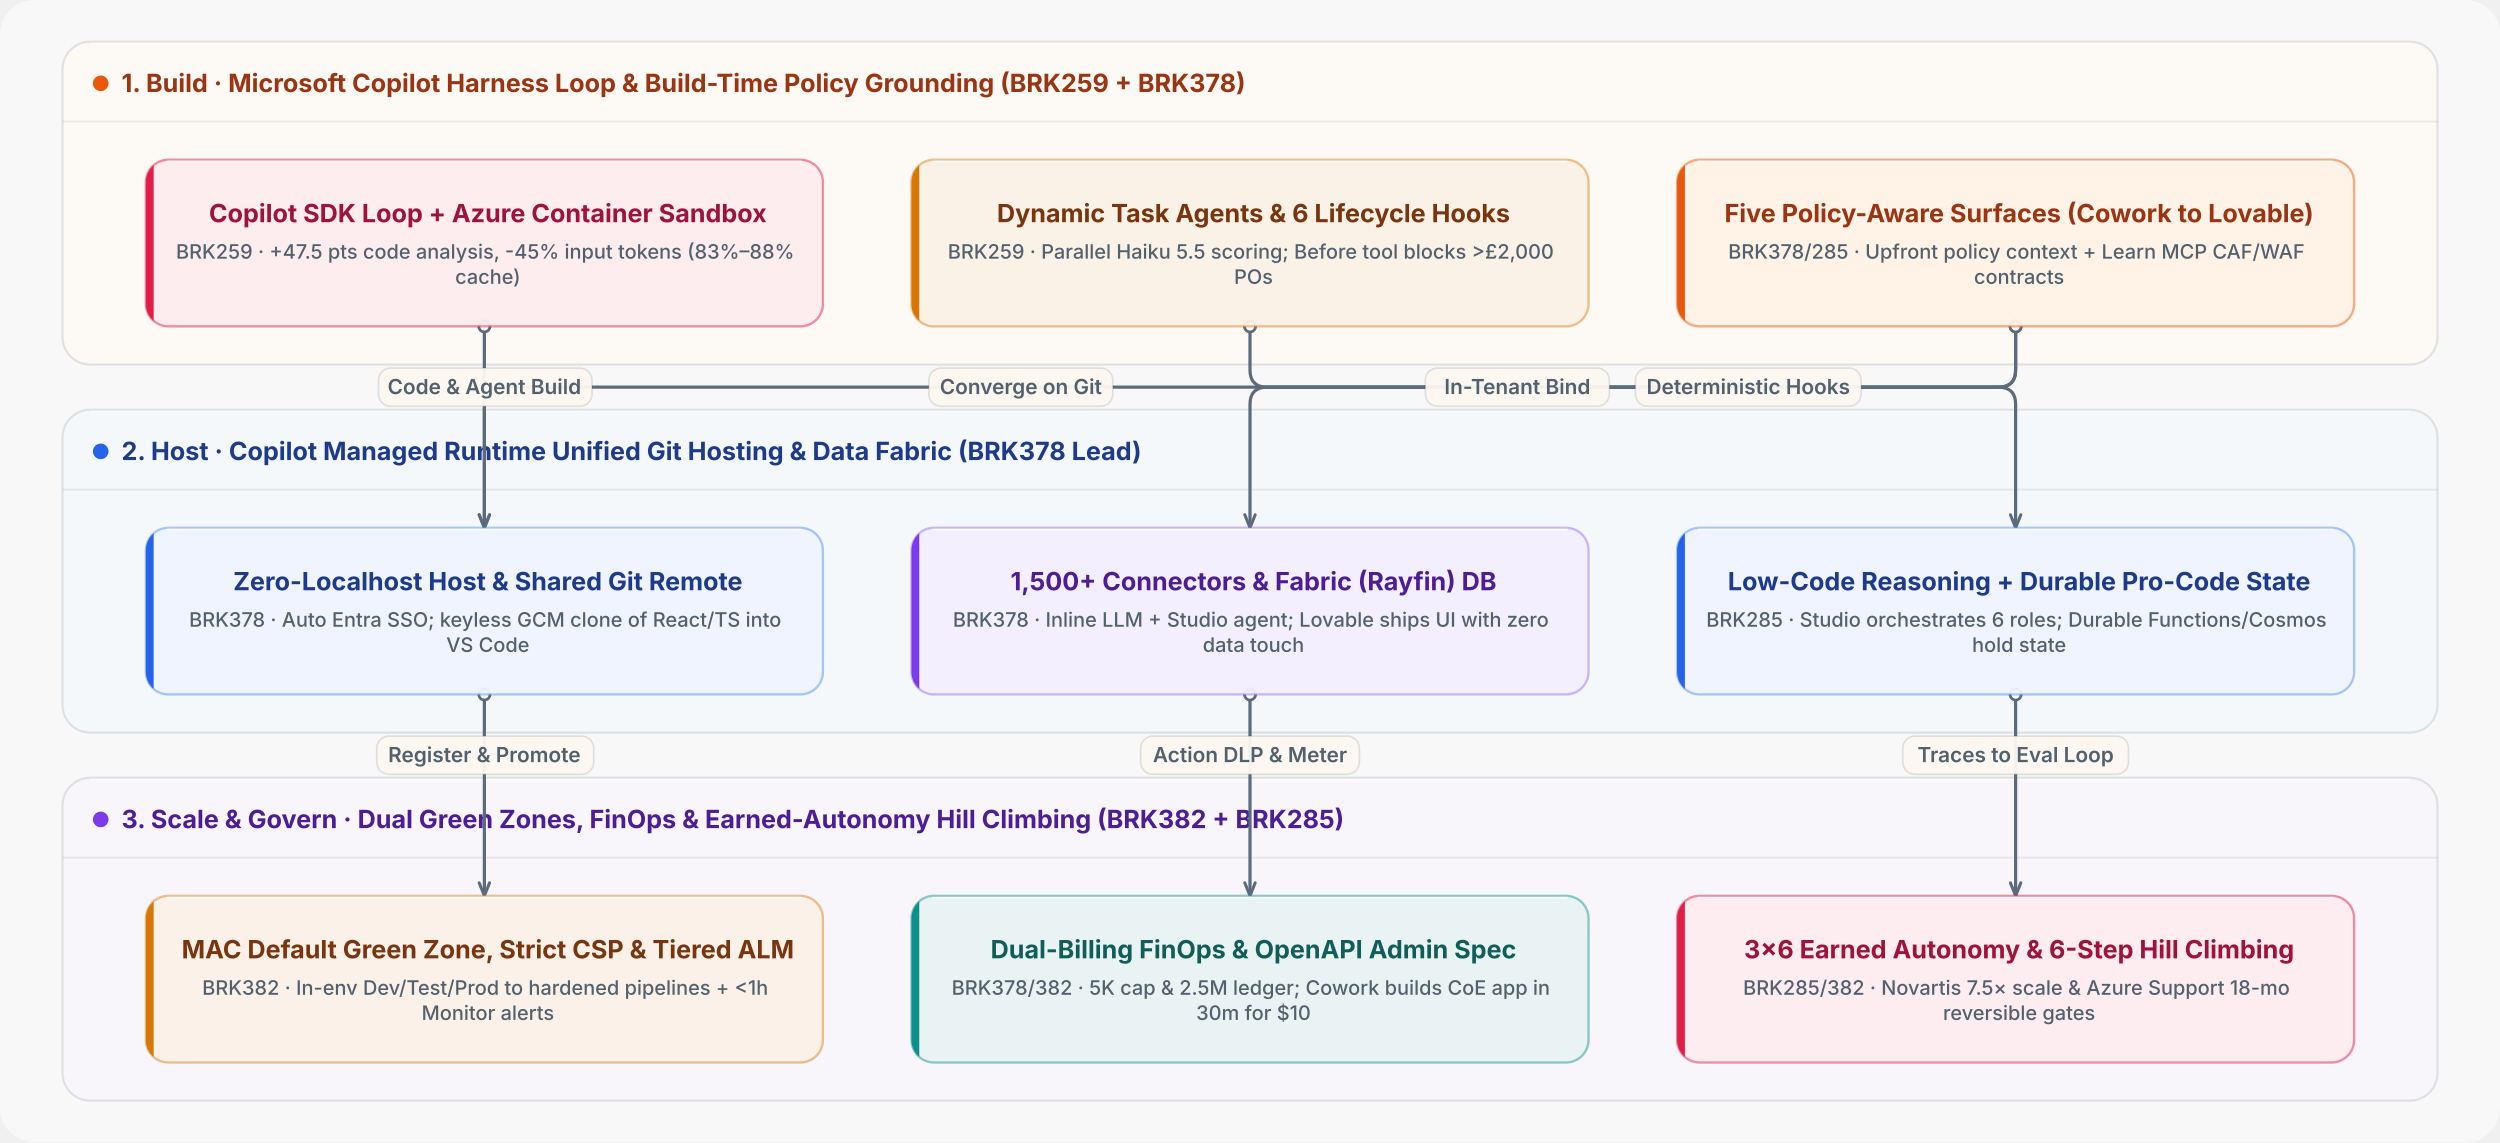
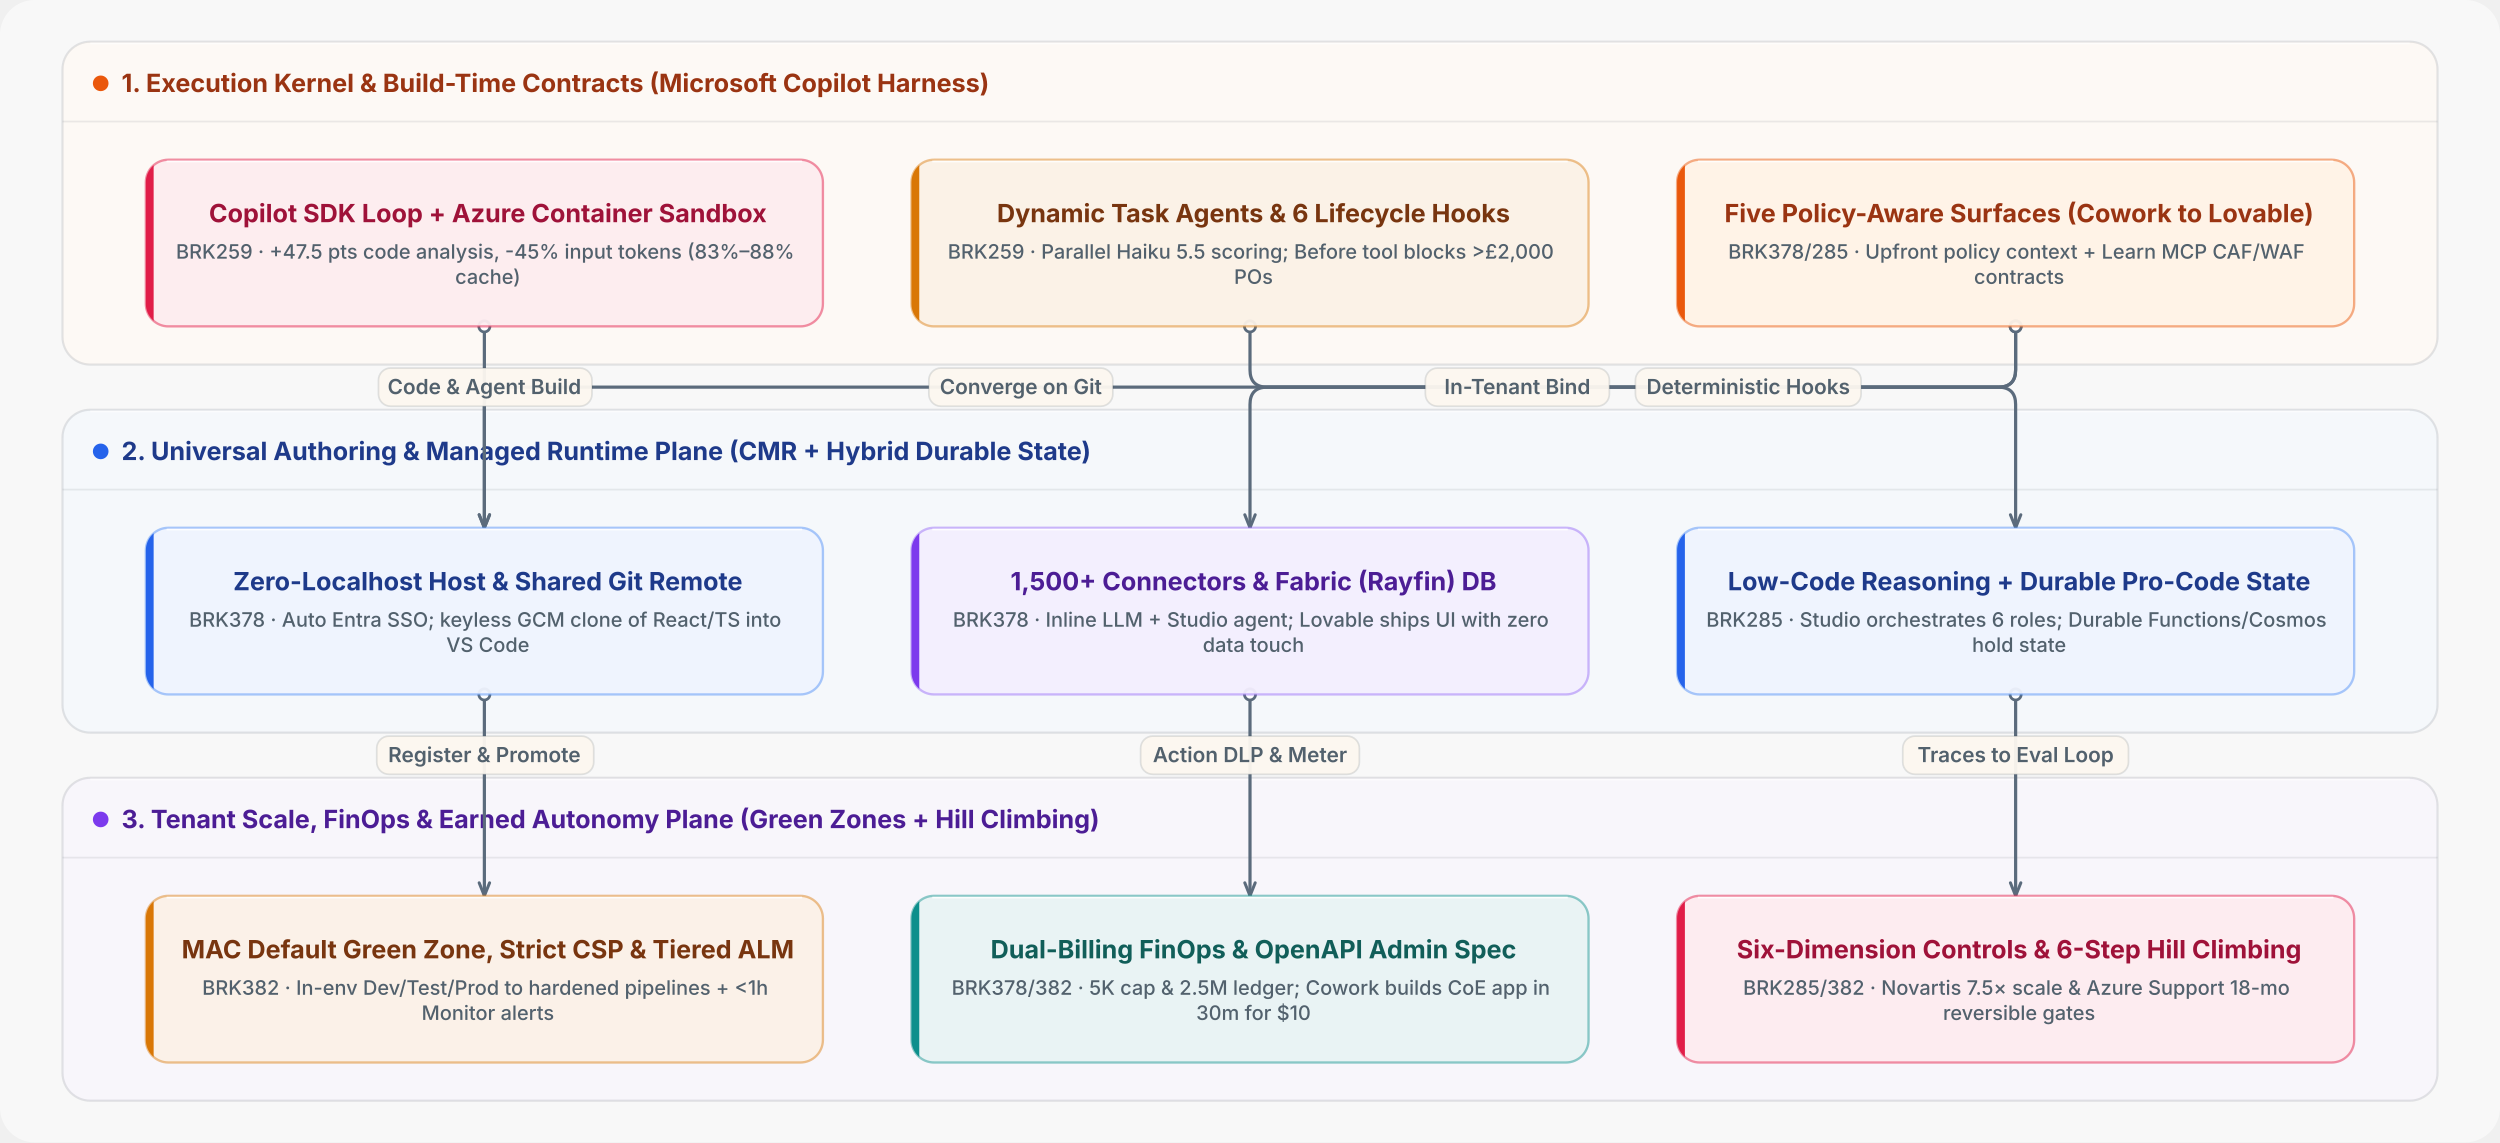
<svg xmlns="http://www.w3.org/2000/svg" class="sr-figure-svg" viewBox="0 0 1440 658" role="img" aria-labelledby="build-to-prod-four-session-topology-en-title build-to-prod-four-session-topology-en-desc">
  <style>:root{--fig-canvas-bg:#fcf8f2;--fig-group-bg-1:rgba(255,250,244,0.88);--fig-group-bg-2:rgba(244,248,252,0.88);--fig-group-bg-3:rgba(248,245,252,0.88);--fig-group-bg-4:rgba(243,250,248,0.88);--fig-group-border:rgba(23,36,48,0.12);--fig-group-divider:rgba(23,36,48,0.08);--fig-group-header-bg:rgba(23,36,48,0.03);--fig-node-bg:rgba(255,255,255,0.95);--fig-node-border:rgba(23,36,48,0.14);--fig-node-top-glow:rgba(255,255,255,0.9);--fig-text-strong:#172430;--fig-text-muted:#52616d;--fig-text-subtle:#64748b;--fig-edge-stroke:#5b6b7c;--fig-edge-muted:#8292a2;--fig-edge-label-bg:rgba(252,247,240,0.95);--fig-edge-label-border:rgba(23,36,48,0.12);--fig-port-fill:#ffffff;--fig-grid-line:rgba(23,36,48,0.09);--fig-axis-line:rgba(23,36,48,0.24);--fig-quadrant-tint:rgba(13,143,140,0.05);}@media (prefers-color-scheme: dark){:root{--fig-canvas-bg:#121820;--fig-group-bg-1:rgba(25,34,46,0.82);--fig-group-bg-2:rgba(21,30,42,0.82);--fig-group-bg-3:rgba(27,31,46,0.82);--fig-group-bg-4:rgba(20,34,39,0.82);--fig-group-border:rgba(255,255,255,0.11);--fig-group-divider:rgba(255,255,255,0.07);--fig-group-header-bg:rgba(255,255,255,0.03);--fig-node-bg:rgba(28,38,50,0.92);--fig-node-border:rgba(255,255,255,0.14);--fig-node-top-glow:rgba(255,255,255,0.18);--fig-text-strong:#f1f5f9;--fig-text-muted:#cbd5e1;--fig-text-subtle:#94a3b8;--fig-edge-stroke:#94a3b8;--fig-edge-muted:#64748b;--fig-edge-label-bg:rgba(15,21,29,0.94);--fig-edge-label-border:rgba(255,255,255,0.14);--fig-port-fill:#0f172a;--fig-grid-line:rgba(255,255,255,0.08);--fig-axis-line:rgba(255,255,255,0.24);--fig-quadrant-tint:rgba(45,212,191,0.07);--fig-role-accent-fill:rgba(255,122,0,0.15);--fig-role-accent-stroke:rgba(251,146,60,0.52);--fig-role-accent-bar:#fb923c;--fig-role-accent-text:#fed7aa;--fig-role-teal-fill:rgba(20,184,166,0.15);--fig-role-teal-stroke:rgba(45,212,191,0.5);--fig-role-teal-bar:#2dd4bf;--fig-role-teal-text:#99f6e4;--fig-role-blue-fill:rgba(59,130,246,0.15);--fig-role-blue-stroke:rgba(96,165,250,0.48);--fig-role-blue-bar:#60a5fa;--fig-role-blue-text:#bfdbfe;--fig-role-violet-fill:rgba(139,92,246,0.16);--fig-role-violet-stroke:rgba(167,139,250,0.48);--fig-role-violet-bar:#a78bfa;--fig-role-violet-text:#ddd6fe;--fig-role-amber-fill:rgba(245,158,11,0.15);--fig-role-amber-stroke:rgba(251,191,36,0.48);--fig-role-amber-bar:#fbbf24;--fig-role-amber-text:#fde68a;--fig-role-rose-fill:rgba(244,63,94,0.16);--fig-role-rose-stroke:rgba(251,113,133,0.54);--fig-role-rose-bar:#fb7185;--fig-role-rose-text:#fecdd3;--fig-role-slate-fill:rgba(148,163,184,0.12);--fig-role-slate-stroke:rgba(148,163,184,0.38);--fig-role-slate-bar:#94a3b8;--fig-role-slate-text:#e2e8f0;--fig-series-1:#fb923c;--fig-series-2:#2dd4bf;--fig-series-3:#60a5fa;--fig-series-4:#a78bfa;--fig-series-5:#fbbf24;--fig-series-6:#fb7185;}}</style>
  <defs>
    <marker id="build-to-prod-four-session-topology-en-arrow" markerWidth="10" markerHeight="10" refX="8.5" refY="4" orient="auto" markerUnits="userSpaceOnUse">
      <path d="M1,1 L8.5,4 L1,7" fill="none" stroke="var(--fig-edge-stroke, #5b6b7c)" stroke-width="1.75" stroke-linecap="round" stroke-linejoin="round" />
    </marker>
  </defs>
  <rect width="100%" height="100%" rx="20" fill="var(--fig-canvas-bg, rgba(255, 255, 255, 0.56))" />
  <g data-group-id="build-harness-plane">
    <rect x="36" y="24" width="1368" height="186" rx="16" fill="var(--fig-group-bg-1, rgba(255, 250, 244, 0.72))" stroke="var(--fig-group-border, rgba(23, 36, 48, 0.11))" stroke-width="1.25" />
    <path d="M 52 25 H 1388" stroke="var(--fig-node-top-glow, rgba(255,255,255,0.6))" stroke-width="1" />
    <line x1="36" y1="70" x2="1404" y2="70" stroke="var(--fig-group-divider, rgba(23,36,48,0.08))" stroke-width="1" />
    <circle cx="58" cy="48" r="4.5" fill="var(--fig-role-accent-bar, #ea580c)" />
-     <text x="70" y="53" font-family="Space Grotesk, Noto Sans SC, -apple-system, BlinkMacSystemFont, sans-serif" font-size="14.5" font-weight="700" fill="var(--fig-role-accent-text, #9a3412)">1. Build · Microsoft Copilot Harness Loop &amp; Build-Time Policy Grounding (BRK259 + BRK378)</text>
+     <text x="70" y="53" font-family="Space Grotesk, Noto Sans SC, -apple-system, BlinkMacSystemFont, sans-serif" font-size="14.5" font-weight="700" fill="var(--fig-role-accent-text, #9a3412)">1. Execution Kernel &amp; Build-Time Contracts (Microsoft Copilot Harness)</text>
  </g>
  <g data-group-id="host-cmr-plane">
    <rect x="36" y="236" width="1368" height="186" rx="16" fill="var(--fig-group-bg-2, rgba(244, 248, 252, 0.72))" stroke="var(--fig-group-border, rgba(23, 36, 48, 0.11))" stroke-width="1.25" />
    <path d="M 52 237 H 1388" stroke="var(--fig-node-top-glow, rgba(255,255,255,0.6))" stroke-width="1" />
    <line x1="36" y1="282" x2="1404" y2="282" stroke="var(--fig-group-divider, rgba(23,36,48,0.08))" stroke-width="1" />
    <circle cx="58" cy="260" r="4.5" fill="var(--fig-role-blue-bar, #2563eb)" />
-     <text x="70" y="265" font-family="Space Grotesk, Noto Sans SC, -apple-system, BlinkMacSystemFont, sans-serif" font-size="14.5" font-weight="700" fill="var(--fig-role-blue-text, #1e3a8a)">2. Host · Copilot Managed Runtime Unified Git Hosting &amp; Data Fabric (BRK378 Lead)</text>
+     <text x="70" y="265" font-family="Space Grotesk, Noto Sans SC, -apple-system, BlinkMacSystemFont, sans-serif" font-size="14.5" font-weight="700" fill="var(--fig-role-blue-text, #1e3a8a)">2. Universal Authoring &amp; Managed Runtime Plane (CMR + Hybrid Durable State)</text>
  </g>
  <g data-group-id="scale-govern-plane">
    <rect x="36" y="448" width="1368" height="186" rx="16" fill="var(--fig-group-bg-3, rgba(248, 245, 252, 0.72))" stroke="var(--fig-group-border, rgba(23, 36, 48, 0.11))" stroke-width="1.25" />
    <path d="M 52 449 H 1388" stroke="var(--fig-node-top-glow, rgba(255,255,255,0.6))" stroke-width="1" />
    <line x1="36" y1="494" x2="1404" y2="494" stroke="var(--fig-group-divider, rgba(23,36,48,0.08))" stroke-width="1" />
    <circle cx="58" cy="472" r="4.5" fill="var(--fig-role-violet-bar, #7c3aed)" />
-     <text x="70" y="477" font-family="Space Grotesk, Noto Sans SC, -apple-system, BlinkMacSystemFont, sans-serif" font-size="14.5" font-weight="700" fill="var(--fig-role-violet-text, #4c1d95)">3. Scale &amp; Govern · Dual Green Zones, FinOps &amp; Earned-Autonomy Hill Climbing (BRK382 + BRK285)</text>
+     <text x="70" y="477" font-family="Space Grotesk, Noto Sans SC, -apple-system, BlinkMacSystemFont, sans-serif" font-size="14.5" font-weight="700" fill="var(--fig-role-violet-text, #4c1d95)">3. Tenant Scale, FinOps &amp; Earned Autonomy Plane (Green Zones + Hill Climbing)</text>
  </g>
  <g data-edge-id="edge-1">
    <path d="M 279 188 L 279 304" fill="none" stroke="var(--fig-edge-stroke, #5b6b7c)" stroke-width="1.85" stroke-linecap="round" stroke-linejoin="round" marker-end="url(#build-to-prod-four-session-topology-en-arrow)" />
    <circle cx="279" cy="188" r="3.2" fill="var(--fig-port-fill, #ffffff)" stroke="var(--fig-edge-stroke, #5b6b7c)" stroke-width="1.6" />
  </g>
  <g data-edge-id="edge-2">
    <path d="M 720 188 L 720 213 Q 720 223 730 223 L 1151 223 Q 1161 223 1161 233 L 1161 304" fill="none" stroke="var(--fig-edge-stroke, #5b6b7c)" stroke-width="1.85" stroke-linecap="round" stroke-linejoin="round" marker-end="url(#build-to-prod-four-session-topology-en-arrow)" />
    <circle cx="720" cy="188" r="3.2" fill="var(--fig-port-fill, #ffffff)" stroke="var(--fig-edge-stroke, #5b6b7c)" stroke-width="1.6" />
  </g>
  <g data-edge-id="edge-3">
    <path d="M 1161 188 L 1161 213 Q 1161 223 1151 223 L 289 223 Q 279 223 279 233 L 279 304" fill="none" stroke="var(--fig-edge-stroke, #5b6b7c)" stroke-width="1.85" stroke-linecap="round" stroke-linejoin="round" marker-end="url(#build-to-prod-four-session-topology-en-arrow)" />
    <circle cx="1161" cy="188" r="3.2" fill="var(--fig-port-fill, #ffffff)" stroke="var(--fig-edge-stroke, #5b6b7c)" stroke-width="1.6" />
  </g>
  <g data-edge-id="edge-4">
    <path d="M 1161 188 L 1161 213 Q 1161 223 1151 223 L 730 223 Q 720 223 720 233 L 720 304" fill="none" stroke="var(--fig-edge-stroke, #5b6b7c)" stroke-width="1.85" stroke-linecap="round" stroke-linejoin="round" marker-end="url(#build-to-prod-four-session-topology-en-arrow)" />
    <circle cx="1161" cy="188" r="3.2" fill="var(--fig-port-fill, #ffffff)" stroke="var(--fig-edge-stroke, #5b6b7c)" stroke-width="1.6" />
  </g>
  <g data-edge-id="edge-5">
    <path d="M 279 400 L 279 516" fill="none" stroke="var(--fig-edge-stroke, #5b6b7c)" stroke-width="1.85" stroke-linecap="round" stroke-linejoin="round" marker-end="url(#build-to-prod-four-session-topology-en-arrow)" />
    <circle cx="279" cy="400" r="3.2" fill="var(--fig-port-fill, #ffffff)" stroke="var(--fig-edge-stroke, #5b6b7c)" stroke-width="1.6" />
  </g>
  <g data-edge-id="edge-6">
    <path d="M 720 400 L 720 516" fill="none" stroke="var(--fig-edge-stroke, #5b6b7c)" stroke-width="1.85" stroke-linecap="round" stroke-linejoin="round" marker-end="url(#build-to-prod-four-session-topology-en-arrow)" />
    <circle cx="720" cy="400" r="3.2" fill="var(--fig-port-fill, #ffffff)" stroke="var(--fig-edge-stroke, #5b6b7c)" stroke-width="1.6" />
  </g>
  <g data-edge-id="edge-7">
    <path d="M 1161 400 L 1161 516" fill="none" stroke="var(--fig-edge-stroke, #5b6b7c)" stroke-width="1.85" stroke-linecap="round" stroke-linejoin="round" marker-end="url(#build-to-prod-four-session-topology-en-arrow)" />
    <circle cx="1161" cy="400" r="3.2" fill="var(--fig-port-fill, #ffffff)" stroke="var(--fig-edge-stroke, #5b6b7c)" stroke-width="1.6" />
  </g>
  <g data-node-id="copilot-sdk-sandbox">
    <defs>
      <clipPath id="build-to-prod-four-session-topology-en-clip-copilot-sdk-sandbox">
        <rect x="84" y="92" width="390" height="96" rx="13" />
      </clipPath>
    </defs>
    <rect x="84" y="92" width="390" height="96" rx="13" fill="var(--fig-node-bg, rgba(255,255,255,0.94))" />
    <rect x="84" y="92" width="390" height="96" rx="13" fill="var(--fig-role-rose-fill, rgba(225, 29, 72, 0.08))" stroke="var(--fig-role-rose-stroke, rgba(225, 29, 72, 0.48))" stroke-width="1.35" />
    <rect x="84" y="92" width="4.5" height="96" fill="var(--fig-role-rose-bar, #e11d48)" clip-path="url(#build-to-prod-four-session-topology-en-clip-copilot-sdk-sandbox)" />
    <line x1="96" y1="93" x2="462" y2="93" stroke="var(--fig-node-top-glow, rgba(255,255,255,0.85))" stroke-width="1" />
    <text x="281" font-family="Space Grotesk, Noto Sans SC, -apple-system, BlinkMacSystemFont, sans-serif" text-anchor="middle" font-size="14.5" font-weight="700" fill="var(--fig-role-rose-text, #9f1239)">
      <tspan x="281" y="128">Copilot SDK Loop + Azure Container Sandbox</tspan>
    </text>
    <text x="281" font-family="Space Grotesk, Noto Sans SC, -apple-system, BlinkMacSystemFont, sans-serif" text-anchor="middle" font-size="11.5" font-weight="500" fill="var(--fig-text-muted, #52616d)">
      <tspan x="281" y="149">BRK259 · +47.5 pts code analysis, -45% input tokens (83%–88%</tspan>
      <tspan x="281" y="163.5">cache)</tspan>
    </text>
  </g>
  <g data-node-id="subagents-hooks">
    <defs>
      <clipPath id="build-to-prod-four-session-topology-en-clip-subagents-hooks">
        <rect x="525" y="92" width="390" height="96" rx="13" />
      </clipPath>
    </defs>
    <rect x="525" y="92" width="390" height="96" rx="13" fill="var(--fig-node-bg, rgba(255,255,255,0.94))" />
    <rect x="525" y="92" width="390" height="96" rx="13" fill="var(--fig-role-amber-fill, rgba(217, 119, 6, 0.09))" stroke="var(--fig-role-amber-stroke, rgba(217, 119, 6, 0.44))" stroke-width="1.35" />
    <rect x="525" y="92" width="4.5" height="96" fill="var(--fig-role-amber-bar, #d97706)" clip-path="url(#build-to-prod-four-session-topology-en-clip-subagents-hooks)" />
    <line x1="537" y1="93" x2="903" y2="93" stroke="var(--fig-node-top-glow, rgba(255,255,255,0.85))" stroke-width="1" />
    <text x="722" font-family="Space Grotesk, Noto Sans SC, -apple-system, BlinkMacSystemFont, sans-serif" text-anchor="middle" font-size="14.5" font-weight="700" fill="var(--fig-role-amber-text, #78350f)">
      <tspan x="722" y="128">Dynamic Task Agents &amp; 6 Lifecycle Hooks</tspan>
    </text>
    <text x="722" font-family="Space Grotesk, Noto Sans SC, -apple-system, BlinkMacSystemFont, sans-serif" text-anchor="middle" font-size="11.5" font-weight="500" fill="var(--fig-text-muted, #52616d)">
      <tspan x="722" y="149">BRK259 · Parallel Haiku 5.5 scoring; Before tool blocks &gt;£2,000</tspan>
      <tspan x="722" y="163.5">POs</tspan>
    </text>
  </g>
  <g data-node-id="five-entry-surfaces">
    <defs>
      <clipPath id="build-to-prod-four-session-topology-en-clip-five-entry-surfaces">
        <rect x="966" y="92" width="390" height="96" rx="13" />
      </clipPath>
    </defs>
    <rect x="966" y="92" width="390" height="96" rx="13" fill="var(--fig-node-bg, rgba(255,255,255,0.94))" />
    <rect x="966" y="92" width="390" height="96" rx="13" fill="var(--fig-role-accent-fill, rgba(255, 122, 0, 0.09))" stroke="var(--fig-role-accent-stroke, rgba(234, 88, 12, 0.48))" stroke-width="1.35" />
    <rect x="966" y="92" width="4.5" height="96" fill="var(--fig-role-accent-bar, #ea580c)" clip-path="url(#build-to-prod-four-session-topology-en-clip-five-entry-surfaces)" />
    <line x1="978" y1="93" x2="1344" y2="93" stroke="var(--fig-node-top-glow, rgba(255,255,255,0.85))" stroke-width="1" />
    <text x="1163" font-family="Space Grotesk, Noto Sans SC, -apple-system, BlinkMacSystemFont, sans-serif" text-anchor="middle" font-size="14.5" font-weight="700" fill="var(--fig-role-accent-text, #9a3412)">
      <tspan x="1163" y="128">Five Policy-Aware Surfaces (Cowork to Lovable)</tspan>
    </text>
    <text x="1163" font-family="Space Grotesk, Noto Sans SC, -apple-system, BlinkMacSystemFont, sans-serif" text-anchor="middle" font-size="11.5" font-weight="500" fill="var(--fig-text-muted, #52616d)">
      <tspan x="1163" y="149">BRK378/285 · Upfront policy context + Learn MCP CAF/WAF</tspan>
      <tspan x="1163" y="163.5">contracts</tspan>
    </text>
  </g>
  <g data-node-id="shared-git-remote">
    <defs>
      <clipPath id="build-to-prod-four-session-topology-en-clip-shared-git-remote">
        <rect x="84" y="304" width="390" height="96" rx="13" />
      </clipPath>
    </defs>
    <rect x="84" y="304" width="390" height="96" rx="13" fill="var(--fig-node-bg, rgba(255,255,255,0.94))" />
    <rect x="84" y="304" width="390" height="96" rx="13" fill="var(--fig-role-blue-fill, rgba(37, 99, 235, 0.07))" stroke="var(--fig-role-blue-stroke, rgba(59, 130, 246, 0.42))" stroke-width="1.35" />
    <rect x="84" y="304" width="4.5" height="96" fill="var(--fig-role-blue-bar, #2563eb)" clip-path="url(#build-to-prod-four-session-topology-en-clip-shared-git-remote)" />
    <line x1="96" y1="305" x2="462" y2="305" stroke="var(--fig-node-top-glow, rgba(255,255,255,0.85))" stroke-width="1" />
    <text x="281" font-family="Space Grotesk, Noto Sans SC, -apple-system, BlinkMacSystemFont, sans-serif" text-anchor="middle" font-size="14.5" font-weight="700" fill="var(--fig-role-blue-text, #1e3a8a)">
      <tspan x="281" y="340">Zero-Localhost Host &amp; Shared Git Remote</tspan>
    </text>
    <text x="281" font-family="Space Grotesk, Noto Sans SC, -apple-system, BlinkMacSystemFont, sans-serif" text-anchor="middle" font-size="11.5" font-weight="500" fill="var(--fig-text-muted, #52616d)">
      <tspan x="281" y="361">BRK378 · Auto Entra SSO; keyless GCM clone of React/TS into</tspan>
      <tspan x="281" y="375.5">VS Code</tspan>
    </text>
  </g>
  <g data-node-id="dual-ai-connectors">
    <defs>
      <clipPath id="build-to-prod-four-session-topology-en-clip-dual-ai-connectors">
        <rect x="525" y="304" width="390" height="96" rx="13" />
      </clipPath>
    </defs>
    <rect x="525" y="304" width="390" height="96" rx="13" fill="var(--fig-node-bg, rgba(255,255,255,0.94))" />
    <rect x="525" y="304" width="390" height="96" rx="13" fill="var(--fig-role-violet-fill, rgba(124, 58, 237, 0.08))" stroke="var(--fig-role-violet-stroke, rgba(139, 92, 246, 0.42))" stroke-width="1.35" />
    <rect x="525" y="304" width="4.5" height="96" fill="var(--fig-role-violet-bar, #7c3aed)" clip-path="url(#build-to-prod-four-session-topology-en-clip-dual-ai-connectors)" />
    <line x1="537" y1="305" x2="903" y2="305" stroke="var(--fig-node-top-glow, rgba(255,255,255,0.85))" stroke-width="1" />
    <text x="722" font-family="Space Grotesk, Noto Sans SC, -apple-system, BlinkMacSystemFont, sans-serif" text-anchor="middle" font-size="14.5" font-weight="700" fill="var(--fig-role-violet-text, #4c1d95)">
      <tspan x="722" y="340">1,500+ Connectors &amp; Fabric (Rayfin) DB</tspan>
    </text>
    <text x="722" font-family="Space Grotesk, Noto Sans SC, -apple-system, BlinkMacSystemFont, sans-serif" text-anchor="middle" font-size="11.5" font-weight="500" fill="var(--fig-text-muted, #52616d)">
      <tspan x="722" y="361">BRK378 · Inline LLM + Studio agent; Lovable ships UI with zero</tspan>
      <tspan x="722" y="375.5">data touch</tspan>
    </text>
  </g>
  <g data-node-id="hybrid-durable-state">
    <defs>
      <clipPath id="build-to-prod-four-session-topology-en-clip-hybrid-durable-state">
        <rect x="966" y="304" width="390" height="96" rx="13" />
      </clipPath>
    </defs>
    <rect x="966" y="304" width="390" height="96" rx="13" fill="var(--fig-node-bg, rgba(255,255,255,0.94))" />
    <rect x="966" y="304" width="390" height="96" rx="13" fill="var(--fig-role-blue-fill, rgba(37, 99, 235, 0.07))" stroke="var(--fig-role-blue-stroke, rgba(59, 130, 246, 0.42))" stroke-width="1.35" />
    <rect x="966" y="304" width="4.5" height="96" fill="var(--fig-role-blue-bar, #2563eb)" clip-path="url(#build-to-prod-four-session-topology-en-clip-hybrid-durable-state)" />
    <line x1="978" y1="305" x2="1344" y2="305" stroke="var(--fig-node-top-glow, rgba(255,255,255,0.85))" stroke-width="1" />
    <text x="1163" font-family="Space Grotesk, Noto Sans SC, -apple-system, BlinkMacSystemFont, sans-serif" text-anchor="middle" font-size="14.5" font-weight="700" fill="var(--fig-role-blue-text, #1e3a8a)">
      <tspan x="1163" y="340">Low-Code Reasoning + Durable Pro-Code State</tspan>
    </text>
    <text x="1163" font-family="Space Grotesk, Noto Sans SC, -apple-system, BlinkMacSystemFont, sans-serif" text-anchor="middle" font-size="11.5" font-weight="500" fill="var(--fig-text-muted, #52616d)">
      <tspan x="1163" y="361">BRK285 · Studio orchestrates 6 roles; Durable Functions/Cosmos</tspan>
      <tspan x="1163" y="375.5">hold state</tspan>
    </text>
  </g>
  <g data-node-id="dual-green-zones-alm">
    <defs>
      <clipPath id="build-to-prod-four-session-topology-en-clip-dual-green-zones-alm">
        <rect x="84" y="516" width="390" height="96" rx="13" />
      </clipPath>
    </defs>
    <rect x="84" y="516" width="390" height="96" rx="13" fill="var(--fig-node-bg, rgba(255,255,255,0.94))" />
    <rect x="84" y="516" width="390" height="96" rx="13" fill="var(--fig-role-amber-fill, rgba(217, 119, 6, 0.09))" stroke="var(--fig-role-amber-stroke, rgba(217, 119, 6, 0.44))" stroke-width="1.35" />
    <rect x="84" y="516" width="4.5" height="96" fill="var(--fig-role-amber-bar, #d97706)" clip-path="url(#build-to-prod-four-session-topology-en-clip-dual-green-zones-alm)" />
    <line x1="96" y1="517" x2="462" y2="517" stroke="var(--fig-node-top-glow, rgba(255,255,255,0.85))" stroke-width="1" />
    <text x="281" font-family="Space Grotesk, Noto Sans SC, -apple-system, BlinkMacSystemFont, sans-serif" text-anchor="middle" font-size="14.5" font-weight="700" fill="var(--fig-role-amber-text, #78350f)">
      <tspan x="281" y="552">MAC Default Green Zone, Strict CSP &amp; Tiered ALM</tspan>
    </text>
    <text x="281" font-family="Space Grotesk, Noto Sans SC, -apple-system, BlinkMacSystemFont, sans-serif" text-anchor="middle" font-size="11.5" font-weight="500" fill="var(--fig-text-muted, #52616d)">
      <tspan x="281" y="573">BRK382 · In-env Dev/Test/Prod to hardened pipelines + &lt;1h</tspan>
      <tspan x="281" y="587.5">Monitor alerts</tspan>
    </text>
  </g>
  <g data-node-id="finops-openapi-coe">
    <defs>
      <clipPath id="build-to-prod-four-session-topology-en-clip-finops-openapi-coe">
        <rect x="525" y="516" width="390" height="96" rx="13" />
      </clipPath>
    </defs>
    <rect x="525" y="516" width="390" height="96" rx="13" fill="var(--fig-node-bg, rgba(255,255,255,0.94))" />
    <rect x="525" y="516" width="390" height="96" rx="13" fill="var(--fig-role-teal-fill, rgba(13, 143, 140, 0.09))" stroke="var(--fig-role-teal-stroke, rgba(13, 143, 140, 0.46))" stroke-width="1.35" />
    <rect x="525" y="516" width="4.5" height="96" fill="var(--fig-role-teal-bar, #0d8f8c)" clip-path="url(#build-to-prod-four-session-topology-en-clip-finops-openapi-coe)" />
    <line x1="537" y1="517" x2="903" y2="517" stroke="var(--fig-node-top-glow, rgba(255,255,255,0.85))" stroke-width="1" />
    <text x="722" font-family="Space Grotesk, Noto Sans SC, -apple-system, BlinkMacSystemFont, sans-serif" text-anchor="middle" font-size="14.5" font-weight="700" fill="var(--fig-role-teal-text, #115e59)">
      <tspan x="722" y="552">Dual-Billing FinOps &amp; OpenAPI Admin Spec</tspan>
    </text>
    <text x="722" font-family="Space Grotesk, Noto Sans SC, -apple-system, BlinkMacSystemFont, sans-serif" text-anchor="middle" font-size="11.5" font-weight="500" fill="var(--fig-text-muted, #52616d)">
      <tspan x="722" y="573">BRK378/382 · 5K cap &amp; 2.5M ledger; Cowork builds CoE app in</tspan>
      <tspan x="722" y="587.5">30m for $10</tspan>
    </text>
  </g>
  <g data-node-id="earned-autonomy-loop">
    <defs>
      <clipPath id="build-to-prod-four-session-topology-en-clip-earned-autonomy-loop">
        <rect x="966" y="516" width="390" height="96" rx="13" />
      </clipPath>
    </defs>
    <rect x="966" y="516" width="390" height="96" rx="13" fill="var(--fig-node-bg, rgba(255,255,255,0.94))" />
    <rect x="966" y="516" width="390" height="96" rx="13" fill="var(--fig-role-rose-fill, rgba(225, 29, 72, 0.08))" stroke="var(--fig-role-rose-stroke, rgba(225, 29, 72, 0.48))" stroke-width="1.35" />
    <rect x="966" y="516" width="4.5" height="96" fill="var(--fig-role-rose-bar, #e11d48)" clip-path="url(#build-to-prod-four-session-topology-en-clip-earned-autonomy-loop)" />
    <line x1="978" y1="517" x2="1344" y2="517" stroke="var(--fig-node-top-glow, rgba(255,255,255,0.85))" stroke-width="1" />
    <text x="1163" font-family="Space Grotesk, Noto Sans SC, -apple-system, BlinkMacSystemFont, sans-serif" text-anchor="middle" font-size="14.5" font-weight="700" fill="var(--fig-role-rose-text, #9f1239)">
-       <tspan x="1163" y="552">3×6 Earned Autonomy &amp; 6-Step Hill Climbing</tspan>
+       <tspan x="1163" y="552">Six-Dimension Controls &amp; 6-Step Hill Climbing</tspan>
    </text>
    <text x="1163" font-family="Space Grotesk, Noto Sans SC, -apple-system, BlinkMacSystemFont, sans-serif" text-anchor="middle" font-size="11.5" font-weight="500" fill="var(--fig-text-muted, #52616d)">
      <tspan x="1163" y="573">BRK285/382 · Novartis 7.5× scale &amp; Azure Support 18-mo</tspan>
      <tspan x="1163" y="587.5">reversible gates</tspan>
    </text>
  </g>
  <g class="sr-edge-labels">
    <g>
      <rect x="218" y="212" width="123" height="22" rx="7" fill="var(--fig-edge-label-bg, rgba(252, 247, 240, 0.95))" stroke="var(--fig-edge-label-border, rgba(23, 36, 48, 0.12))" stroke-width="1" />
      <text x="279" y="227" text-anchor="middle" font-family="Space Grotesk, Noto Sans SC, -apple-system, BlinkMacSystemFont, sans-serif" font-size="12" font-weight="600" fill="var(--fig-text-muted, #52616d)">Code &amp; Agent Build</text>
    </g>
    <g>
      <rect x="942" y="212" width="130" height="22" rx="7" fill="var(--fig-edge-label-bg, rgba(252, 247, 240, 0.95))" stroke="var(--fig-edge-label-border, rgba(23, 36, 48, 0.12))" stroke-width="1" />
      <text x="1007" y="227" text-anchor="middle" font-family="Space Grotesk, Noto Sans SC, -apple-system, BlinkMacSystemFont, sans-serif" font-size="12" font-weight="600" fill="var(--fig-text-muted, #52616d)">Deterministic Hooks</text>
    </g>
    <g>
      <rect x="535" y="212" width="106" height="22" rx="7" fill="var(--fig-edge-label-bg, rgba(252, 247, 240, 0.95))" stroke="var(--fig-edge-label-border, rgba(23, 36, 48, 0.12))" stroke-width="1" />
      <text x="588" y="227" text-anchor="middle" font-family="Space Grotesk, Noto Sans SC, -apple-system, BlinkMacSystemFont, sans-serif" font-size="12" font-weight="600" fill="var(--fig-text-muted, #52616d)">Converge on Git</text>
    </g>
    <g>
      <rect x="821" y="212" width="106" height="22" rx="7" fill="var(--fig-edge-label-bg, rgba(252, 247, 240, 0.95))" stroke="var(--fig-edge-label-border, rgba(23, 36, 48, 0.12))" stroke-width="1" />
      <text x="874" y="227" text-anchor="middle" font-family="Space Grotesk, Noto Sans SC, -apple-system, BlinkMacSystemFont, sans-serif" font-size="12" font-weight="600" fill="var(--fig-text-muted, #52616d)">In-Tenant Bind</text>
    </g>
    <g>
      <rect x="217" y="424" width="125" height="22" rx="7" fill="var(--fig-edge-label-bg, rgba(252, 247, 240, 0.95))" stroke="var(--fig-edge-label-border, rgba(23, 36, 48, 0.12))" stroke-width="1" />
      <text x="279" y="439" text-anchor="middle" font-family="Space Grotesk, Noto Sans SC, -apple-system, BlinkMacSystemFont, sans-serif" font-size="12" font-weight="600" fill="var(--fig-text-muted, #52616d)">Register &amp; Promote</text>
    </g>
    <g>
      <rect x="657" y="424" width="126" height="22" rx="7" fill="var(--fig-edge-label-bg, rgba(252, 247, 240, 0.95))" stroke="var(--fig-edge-label-border, rgba(23, 36, 48, 0.12))" stroke-width="1" />
      <text x="720" y="439" text-anchor="middle" font-family="Space Grotesk, Noto Sans SC, -apple-system, BlinkMacSystemFont, sans-serif" font-size="12" font-weight="600" fill="var(--fig-text-muted, #52616d)">Action DLP &amp; Meter</text>
    </g>
    <g>
      <rect x="1096" y="424" width="130" height="22" rx="7" fill="var(--fig-edge-label-bg, rgba(252, 247, 240, 0.95))" stroke="var(--fig-edge-label-border, rgba(23, 36, 48, 0.12))" stroke-width="1" />
      <text x="1161" y="439" text-anchor="middle" font-family="Space Grotesk, Noto Sans SC, -apple-system, BlinkMacSystemFont, sans-serif" font-size="12" font-weight="600" fill="var(--fig-text-muted, #52616d)">Traces to Eval Loop</text>
    </g>
  </g>
</svg>
